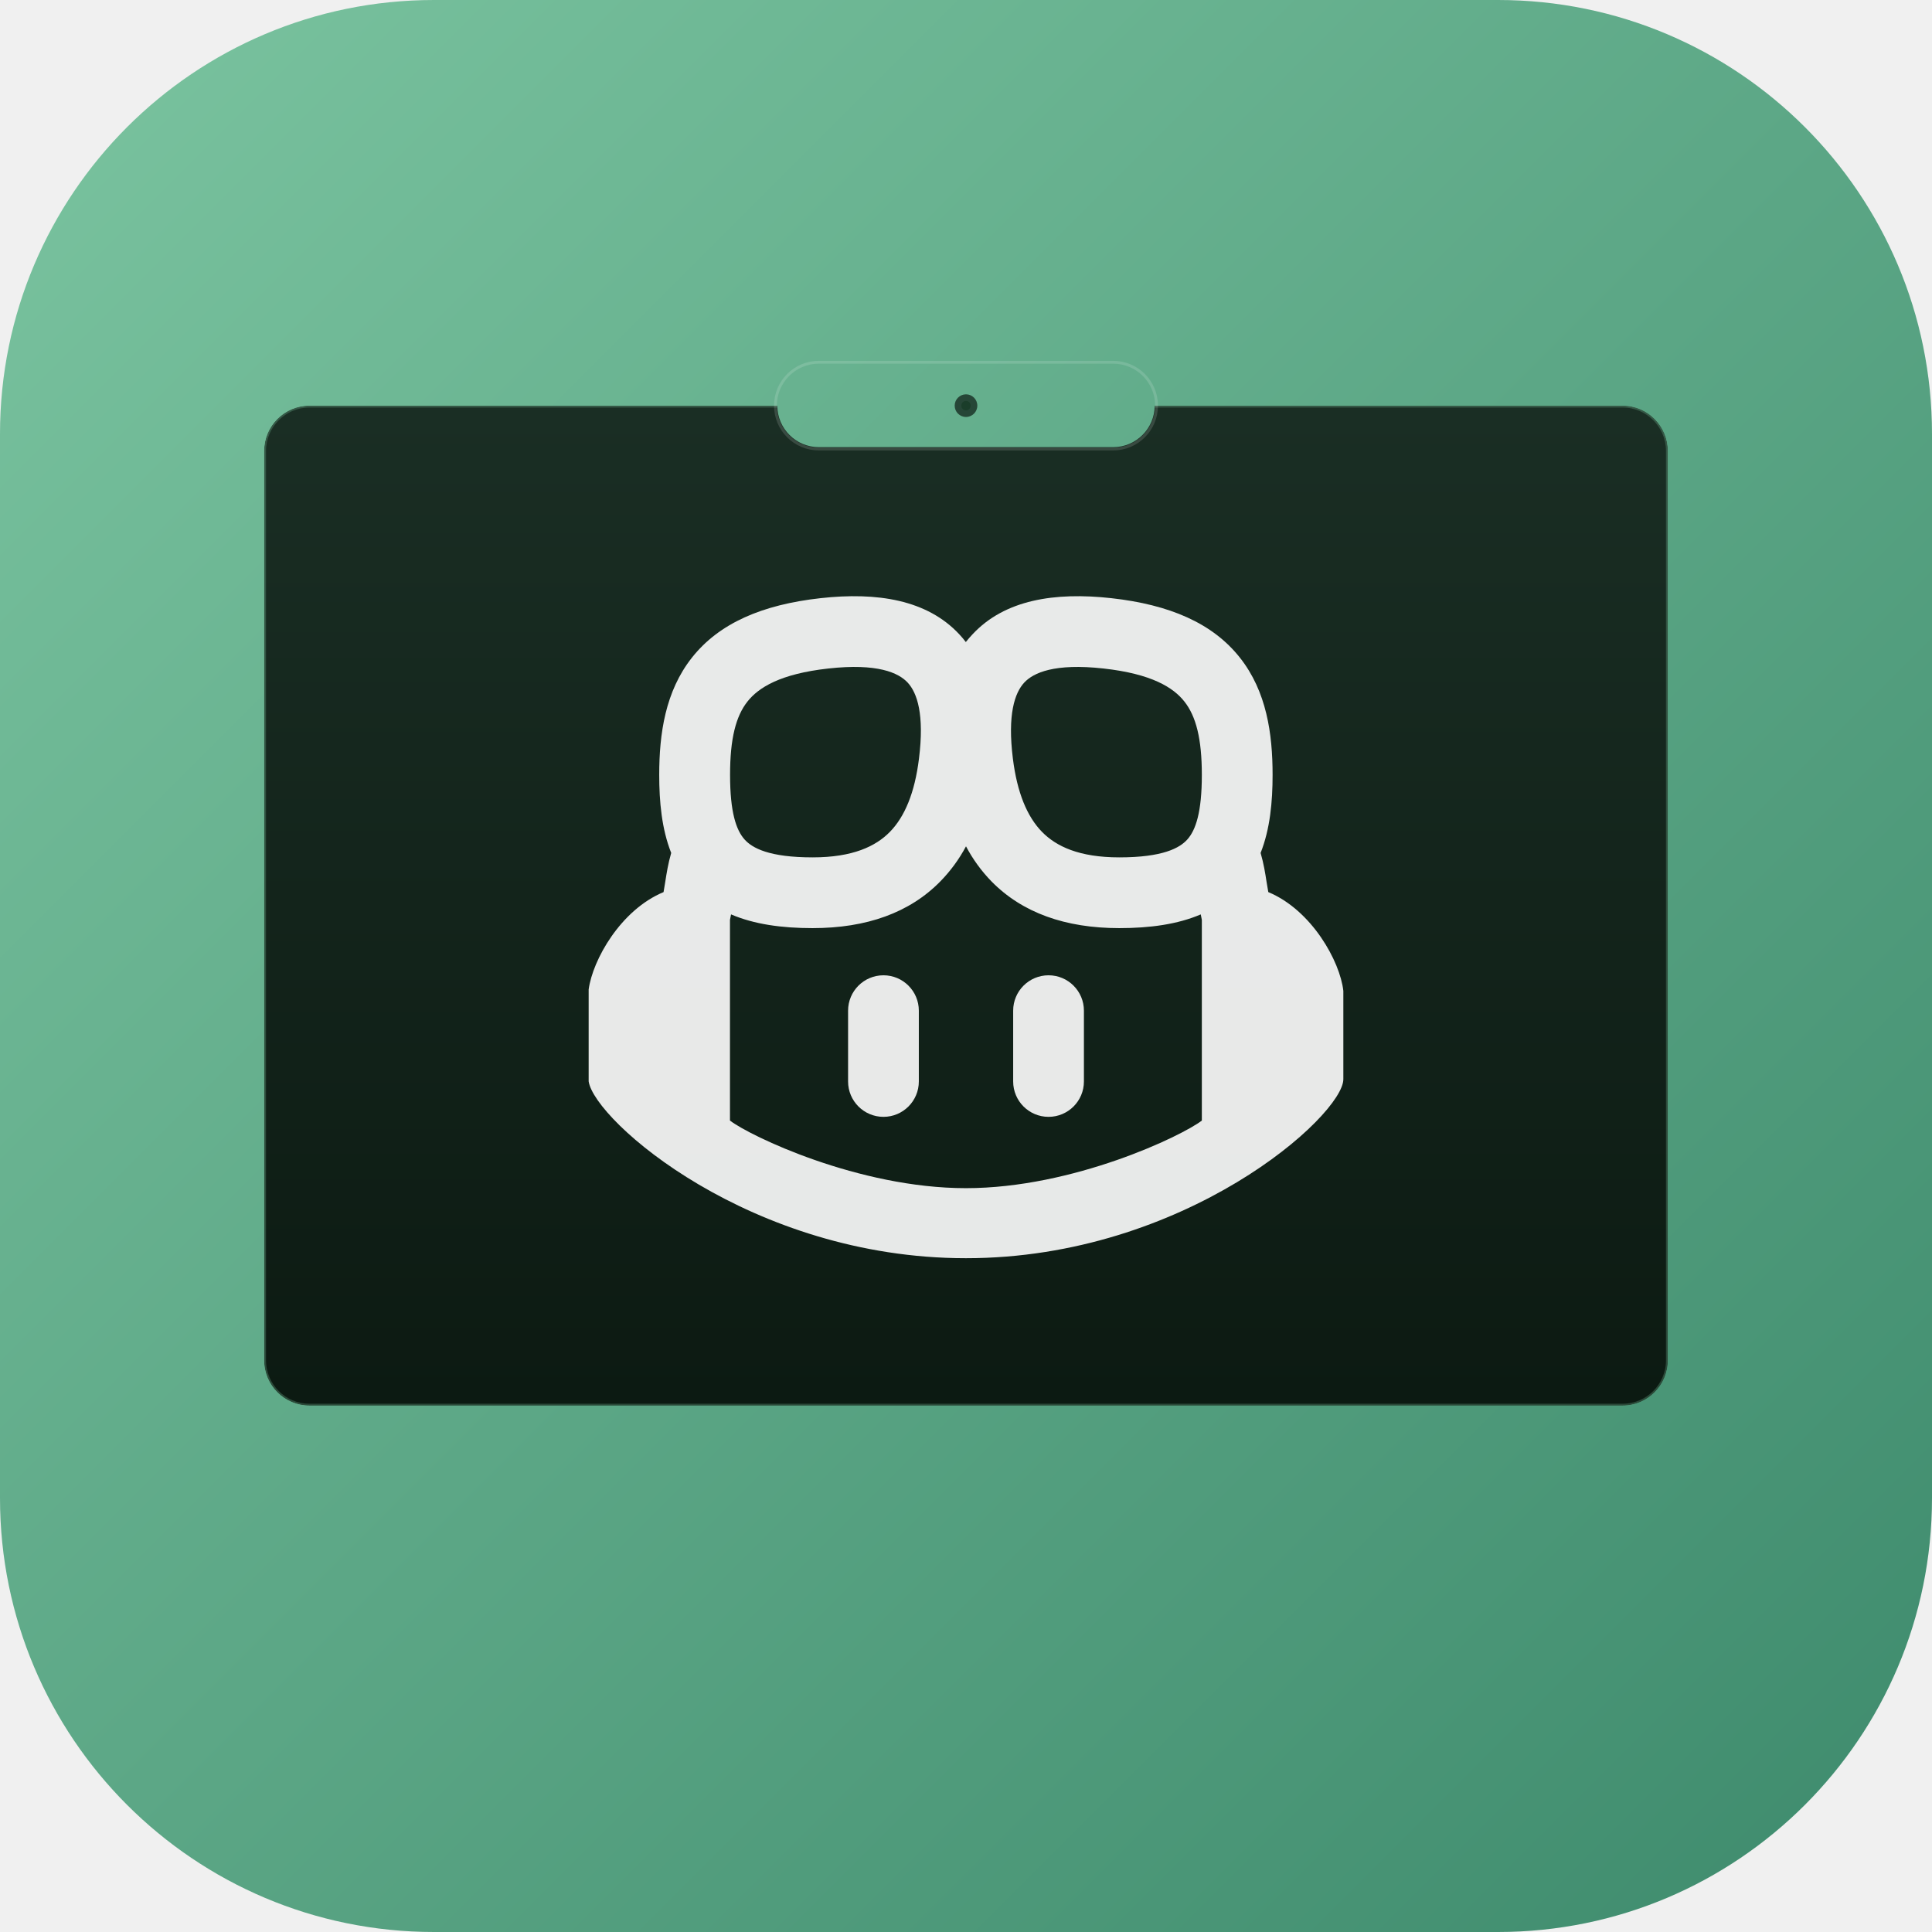
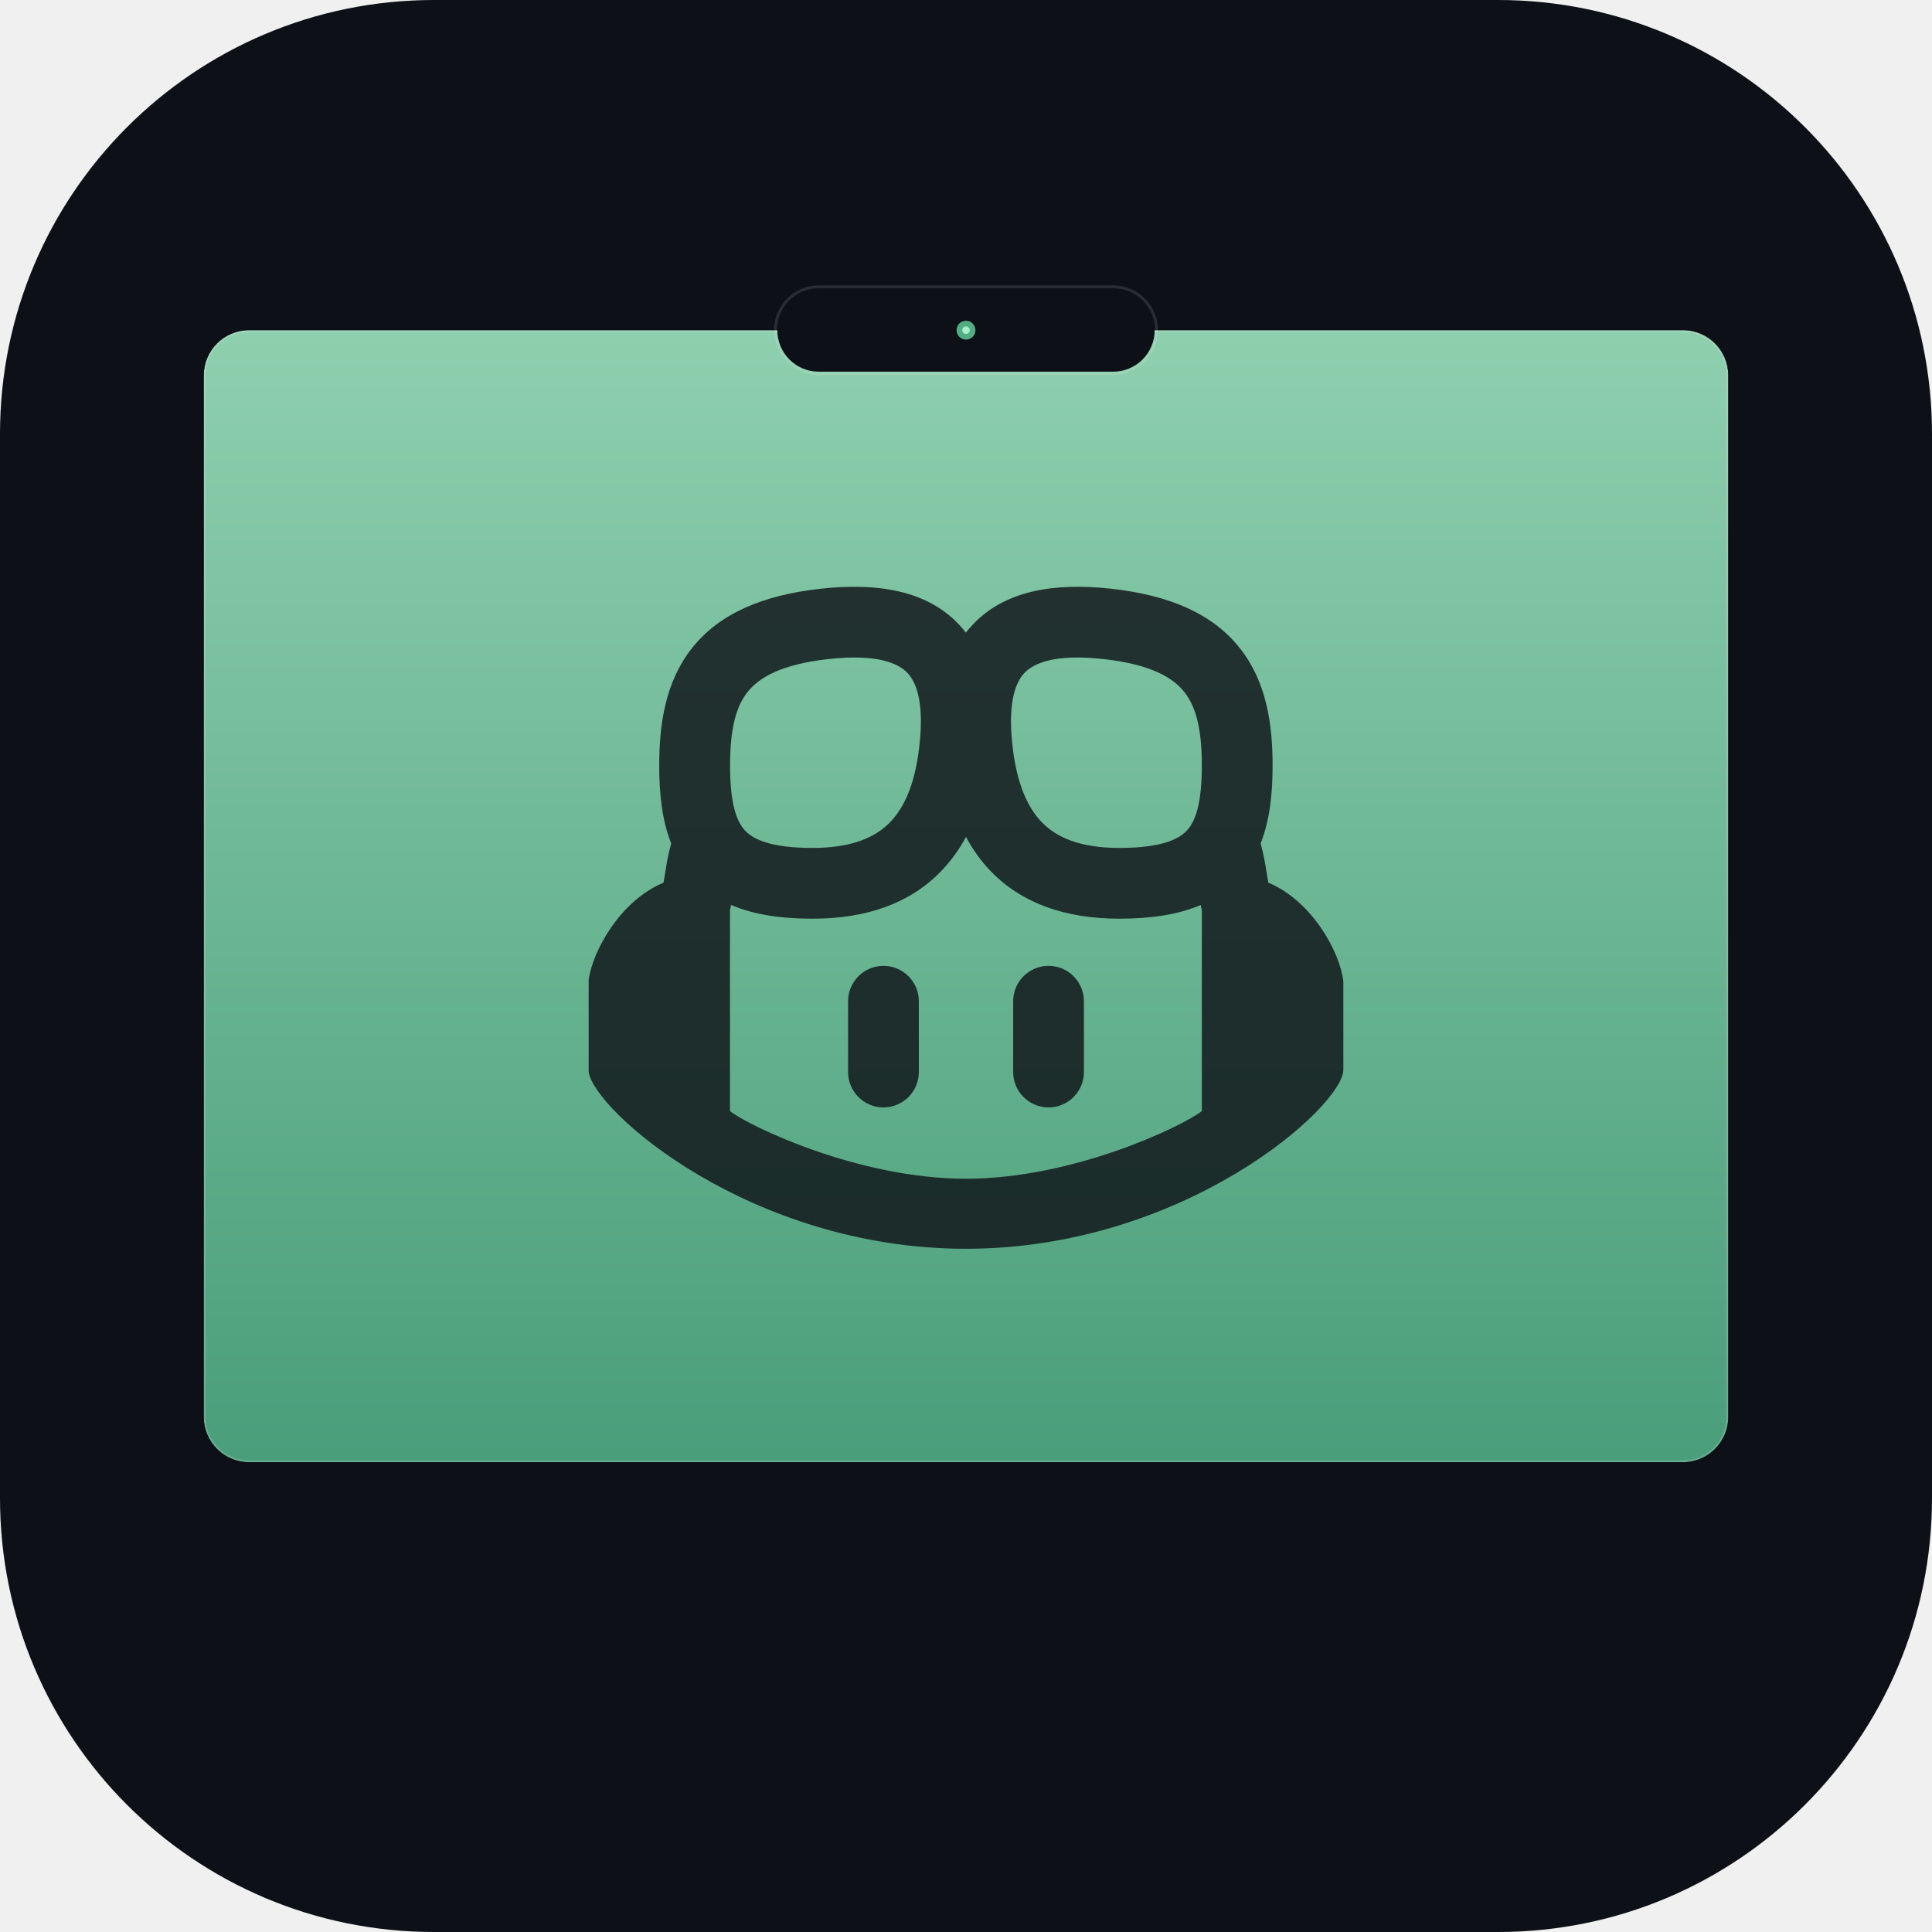
<svg xmlns="http://www.w3.org/2000/svg" width="1024" height="1024" viewBox="0 0 1024 1024">
  <defs>
-     <linearGradient id="bg" x1="0" y1="0" x2="1" y2="1">
-       <stop offset="0%" stop-color="#7BC4A0" />
-       <stop offset="100%" stop-color="#3D8A6C" />
-     </linearGradient>
    <linearGradient id="screenbg" x1="0" y1="0" x2="0" y2="1">
-       <stop offset="0%" stop-color="#1A2E24" />
-       <stop offset="100%" stop-color="#0C1A12" />
+       <stop offset="0%" stop-color="#8ECFAE" />
+       <stop offset="100%" stop-color="#4A9E7A" />
    </linearGradient>
    <mask id="screenmask">
-       <rect x="140" y="215" width="744" height="530" rx="24" fill="white" />
-       <rect x="412" y="193" width="200" height="44" rx="22" fill="black" />
+       <rect x="108" y="175" width="808" height="600" rx="24" fill="white" />
+       <rect x="412" y="153" width="200" height="44" rx="22" fill="black" />
    </mask>
  </defs>
-   <rect width="1024" height="1024" rx="230" ry="230" fill="url(#bg)" />
-   <rect x="140" y="215" width="744" height="530" rx="24" fill="url(#screenbg)" mask="url(#screenmask)" />
-   <rect x="140" y="215" width="744" height="530" rx="24" fill="none" stroke="rgba(123,196,160,0.28)" stroke-width="2" mask="url(#screenmask)" />
-   <rect x="411" y="192" width="202" height="46" rx="23" fill="none" stroke="rgba(255,255,255,0.14)" stroke-width="1.5" />
-   <circle cx="512" cy="215" r="6" fill="#0C1A12" opacity="0.7" />
-   <circle cx="512" cy="215" r="2.5" fill="#1A3D2A" />
-   <g transform="translate(312.0,291.0) scale(25.000)" fill="white" opacity="0.9">
+   <rect width="1024" height="1024" rx="230" ry="230" fill="#0D1117" />
+   <rect x="108" y="175" width="808" height="600" rx="24" fill="url(#screenbg)" mask="url(#screenmask)" />
+   <rect x="108" y="175" width="808" height="600" rx="24" fill="none" stroke="rgba(255,255,255,0.15)" stroke-width="2" mask="url(#screenmask)" />
+   <rect x="411" y="152" width="202" height="46" rx="23" fill="none" stroke="rgba(255,255,255,0.12)" stroke-width="1.5" />
+   <circle cx="512" cy="175" r="5" fill="#5EC995" opacity="0.85" />
+   <circle cx="512" cy="175" r="2" fill="#A8F0CC" />
+   <g transform="translate(312.0,286.0) scale(25.000)" fill="#0D1117" opacity="0.82">
    <path d="M7.998 15.035c-4.562 0-7.873-2.914-7.998-3.749V9.338c.085-.628.677-1.686 1.588-2.065.013-.07.024-.143.036-.218.029-.183.06-.384.126-.612-.201-.508-.254-1.084-.254-1.656 0-.87.128-1.769.693-2.484.579-.733 1.494-1.124 2.724-1.261 1.206-.134 2.262.034 2.944.765.05.053.096.108.139.165.044-.057.094-.112.143-.165.682-.731 1.738-.899 2.944-.765 1.23.137 2.145.528 2.724 1.261.566.715.693 1.614.693 2.484 0 .572-.053 1.148-.254 1.656.066.228.098.429.126.612.012.076.024.148.037.218.924.385 1.522 1.471 1.591 2.095v1.872c0 .766-3.351 3.795-8.002 3.795Zm0-1.485c2.28 0 4.584-1.11 5.002-1.433V7.862l-.023-.116c-.49.21-1.075.291-1.727.291-1.146 0-2.059-.327-2.71-.991A3.222 3.222 0 0 1 8 6.303a3.24 3.24 0 0 1-.544.743c-.65.664-1.563.991-2.71.991-.652 0-1.236-.081-1.727-.291l-.023.116v4.255c.419.323 2.722 1.433 5.002 1.433ZM6.762 2.83c-.193-.206-.637-.413-1.682-.297-1.019.113-1.479.404-1.713.7-.247.312-.369.789-.369 1.554 0 .793.129 1.171.308 1.371.162.181.519.379 1.442.379.853 0 1.339-.235 1.638-.54.315-.322.527-.827.617-1.553.117-.935-.037-1.395-.241-1.614Zm4.155-.297c-1.044-.116-1.488.091-1.681.297-.204.219-.359.679-.242 1.614.091.726.303 1.231.618 1.553.299.305.784.54 1.638.54.922 0 1.28-.198 1.442-.379.179-.2.308-.578.308-1.371 0-.765-.123-1.242-.37-1.554-.233-.296-.693-.587-1.713-.7Z" />
    <path d="M6.25 9.037a.75.75 0 0 1 .75.75v1.501a.75.75 0 0 1-1.5 0V9.787a.75.75 0 0 1 .75-.75Zm4.25.75v1.501a.75.75 0 0 1-1.5 0V9.787a.75.75 0 0 1 1.5 0Z" />
  </g>
</svg>
